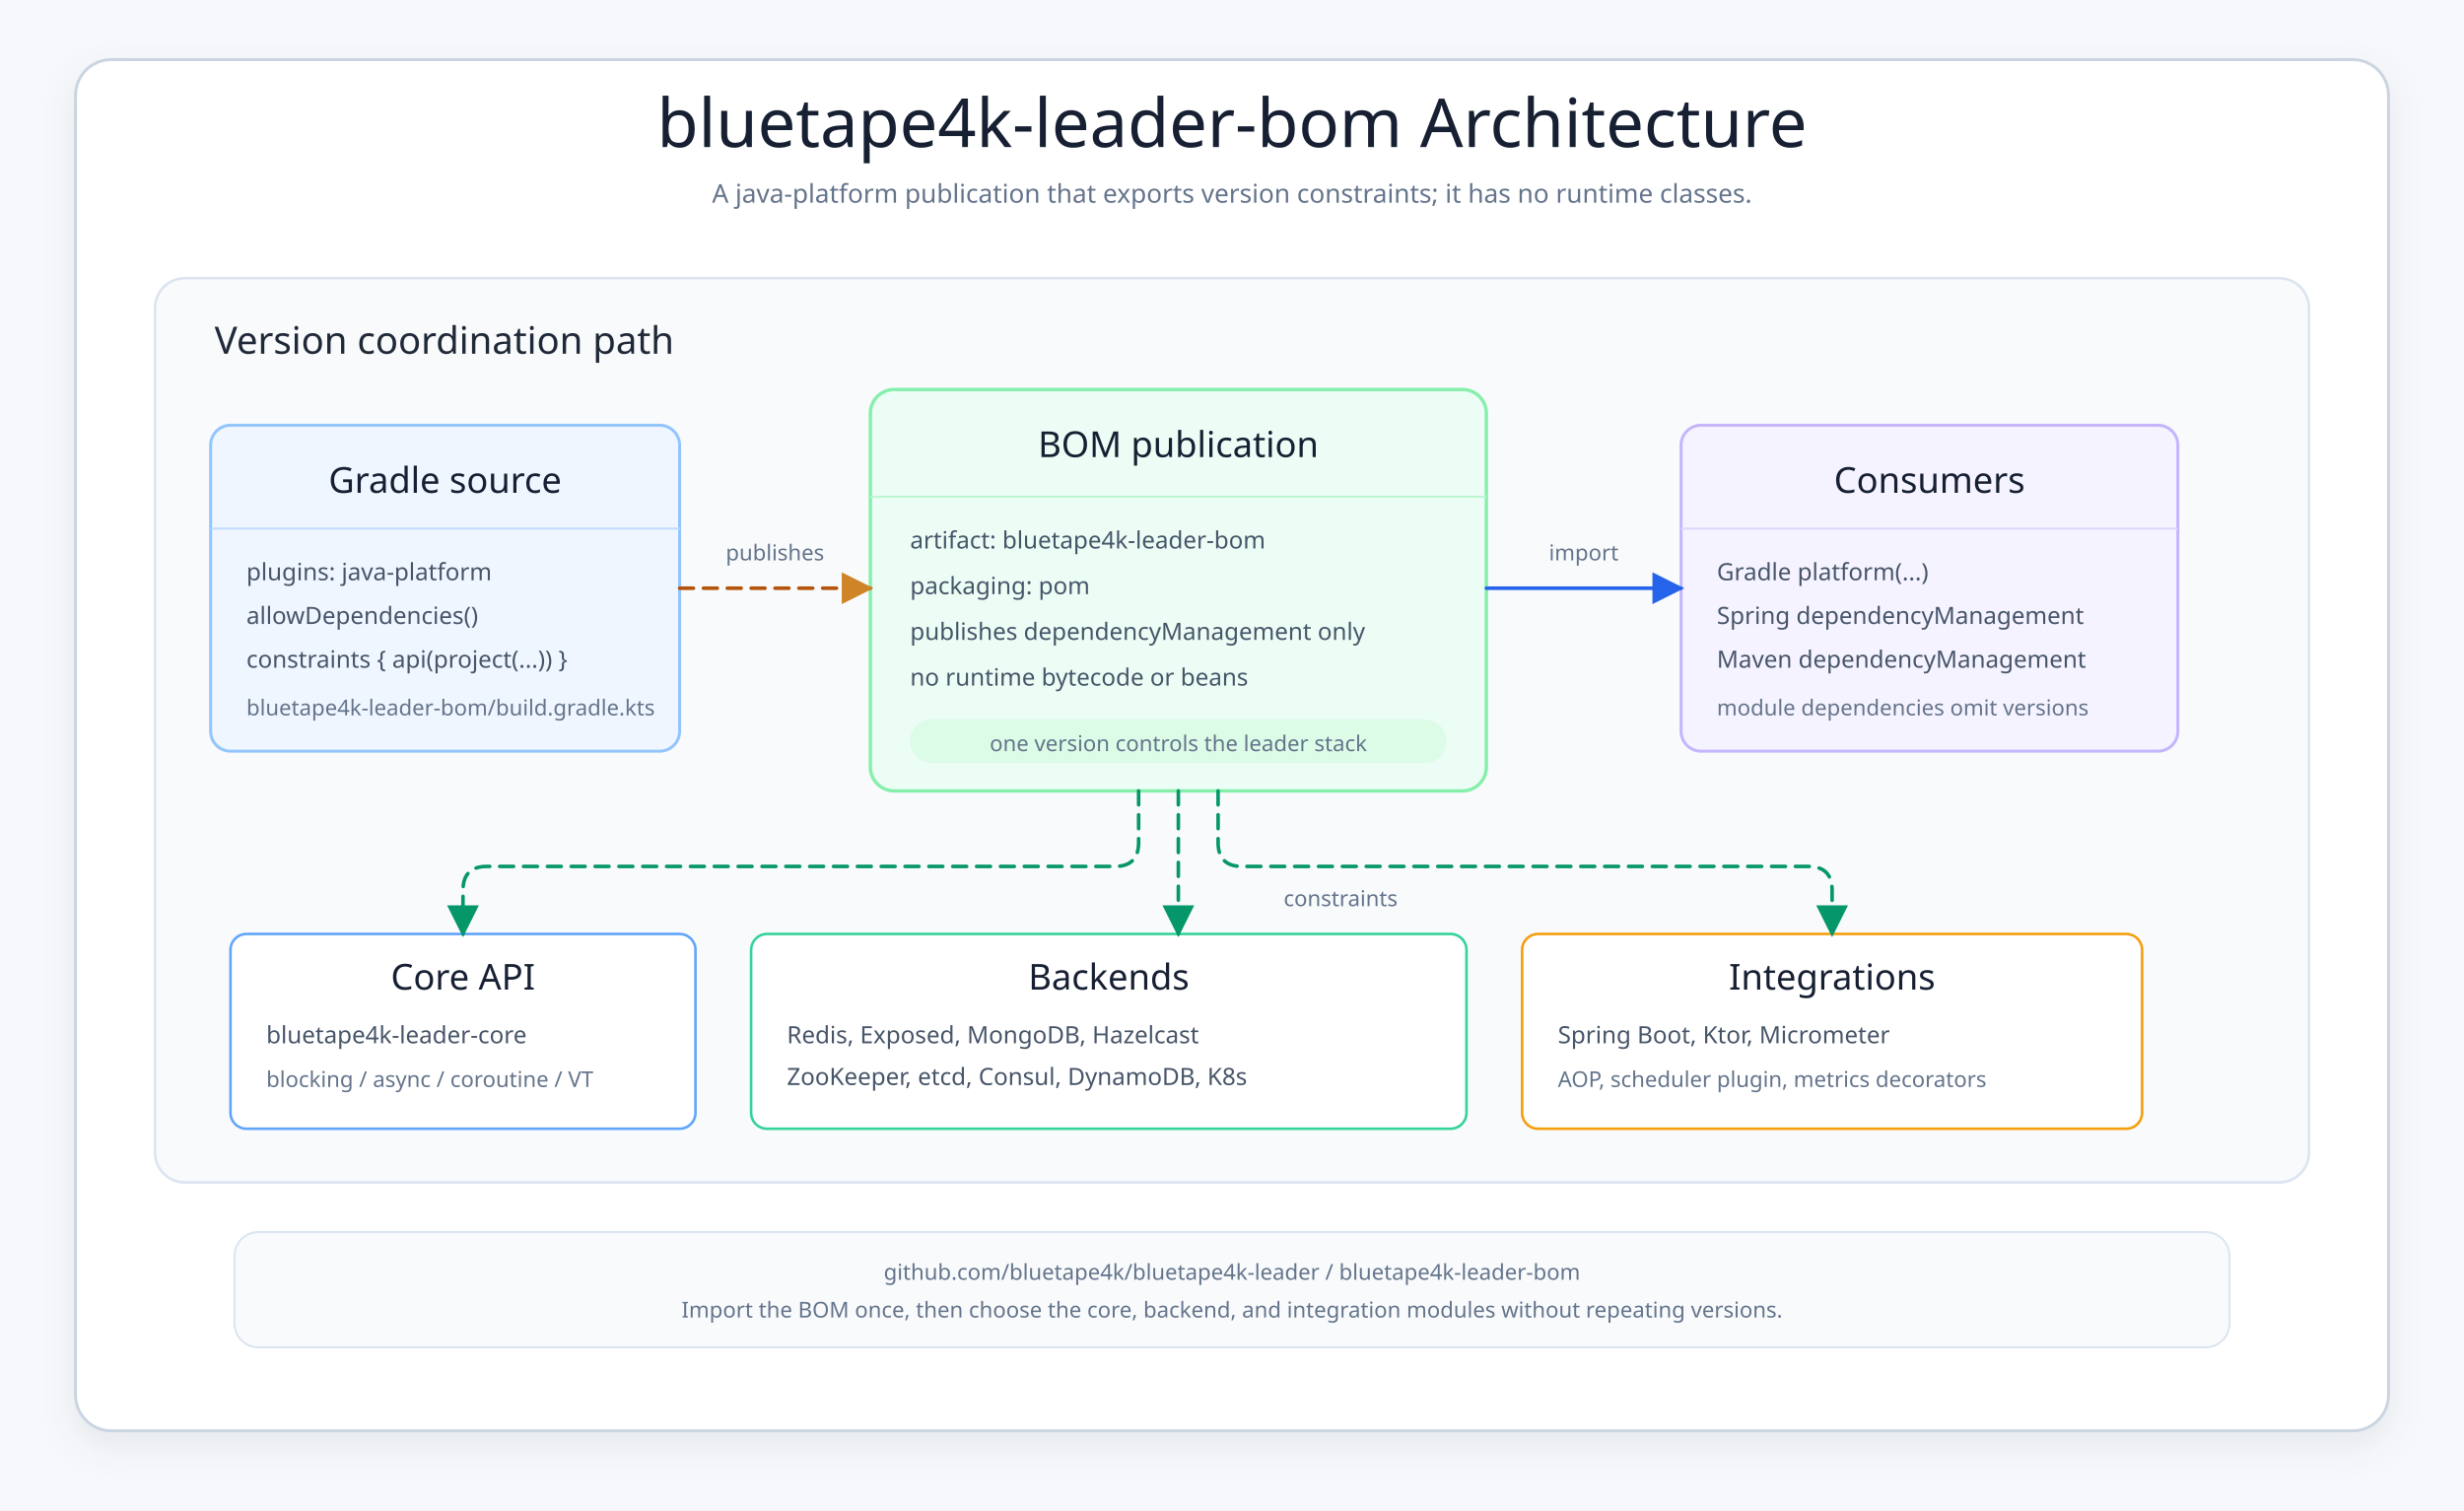
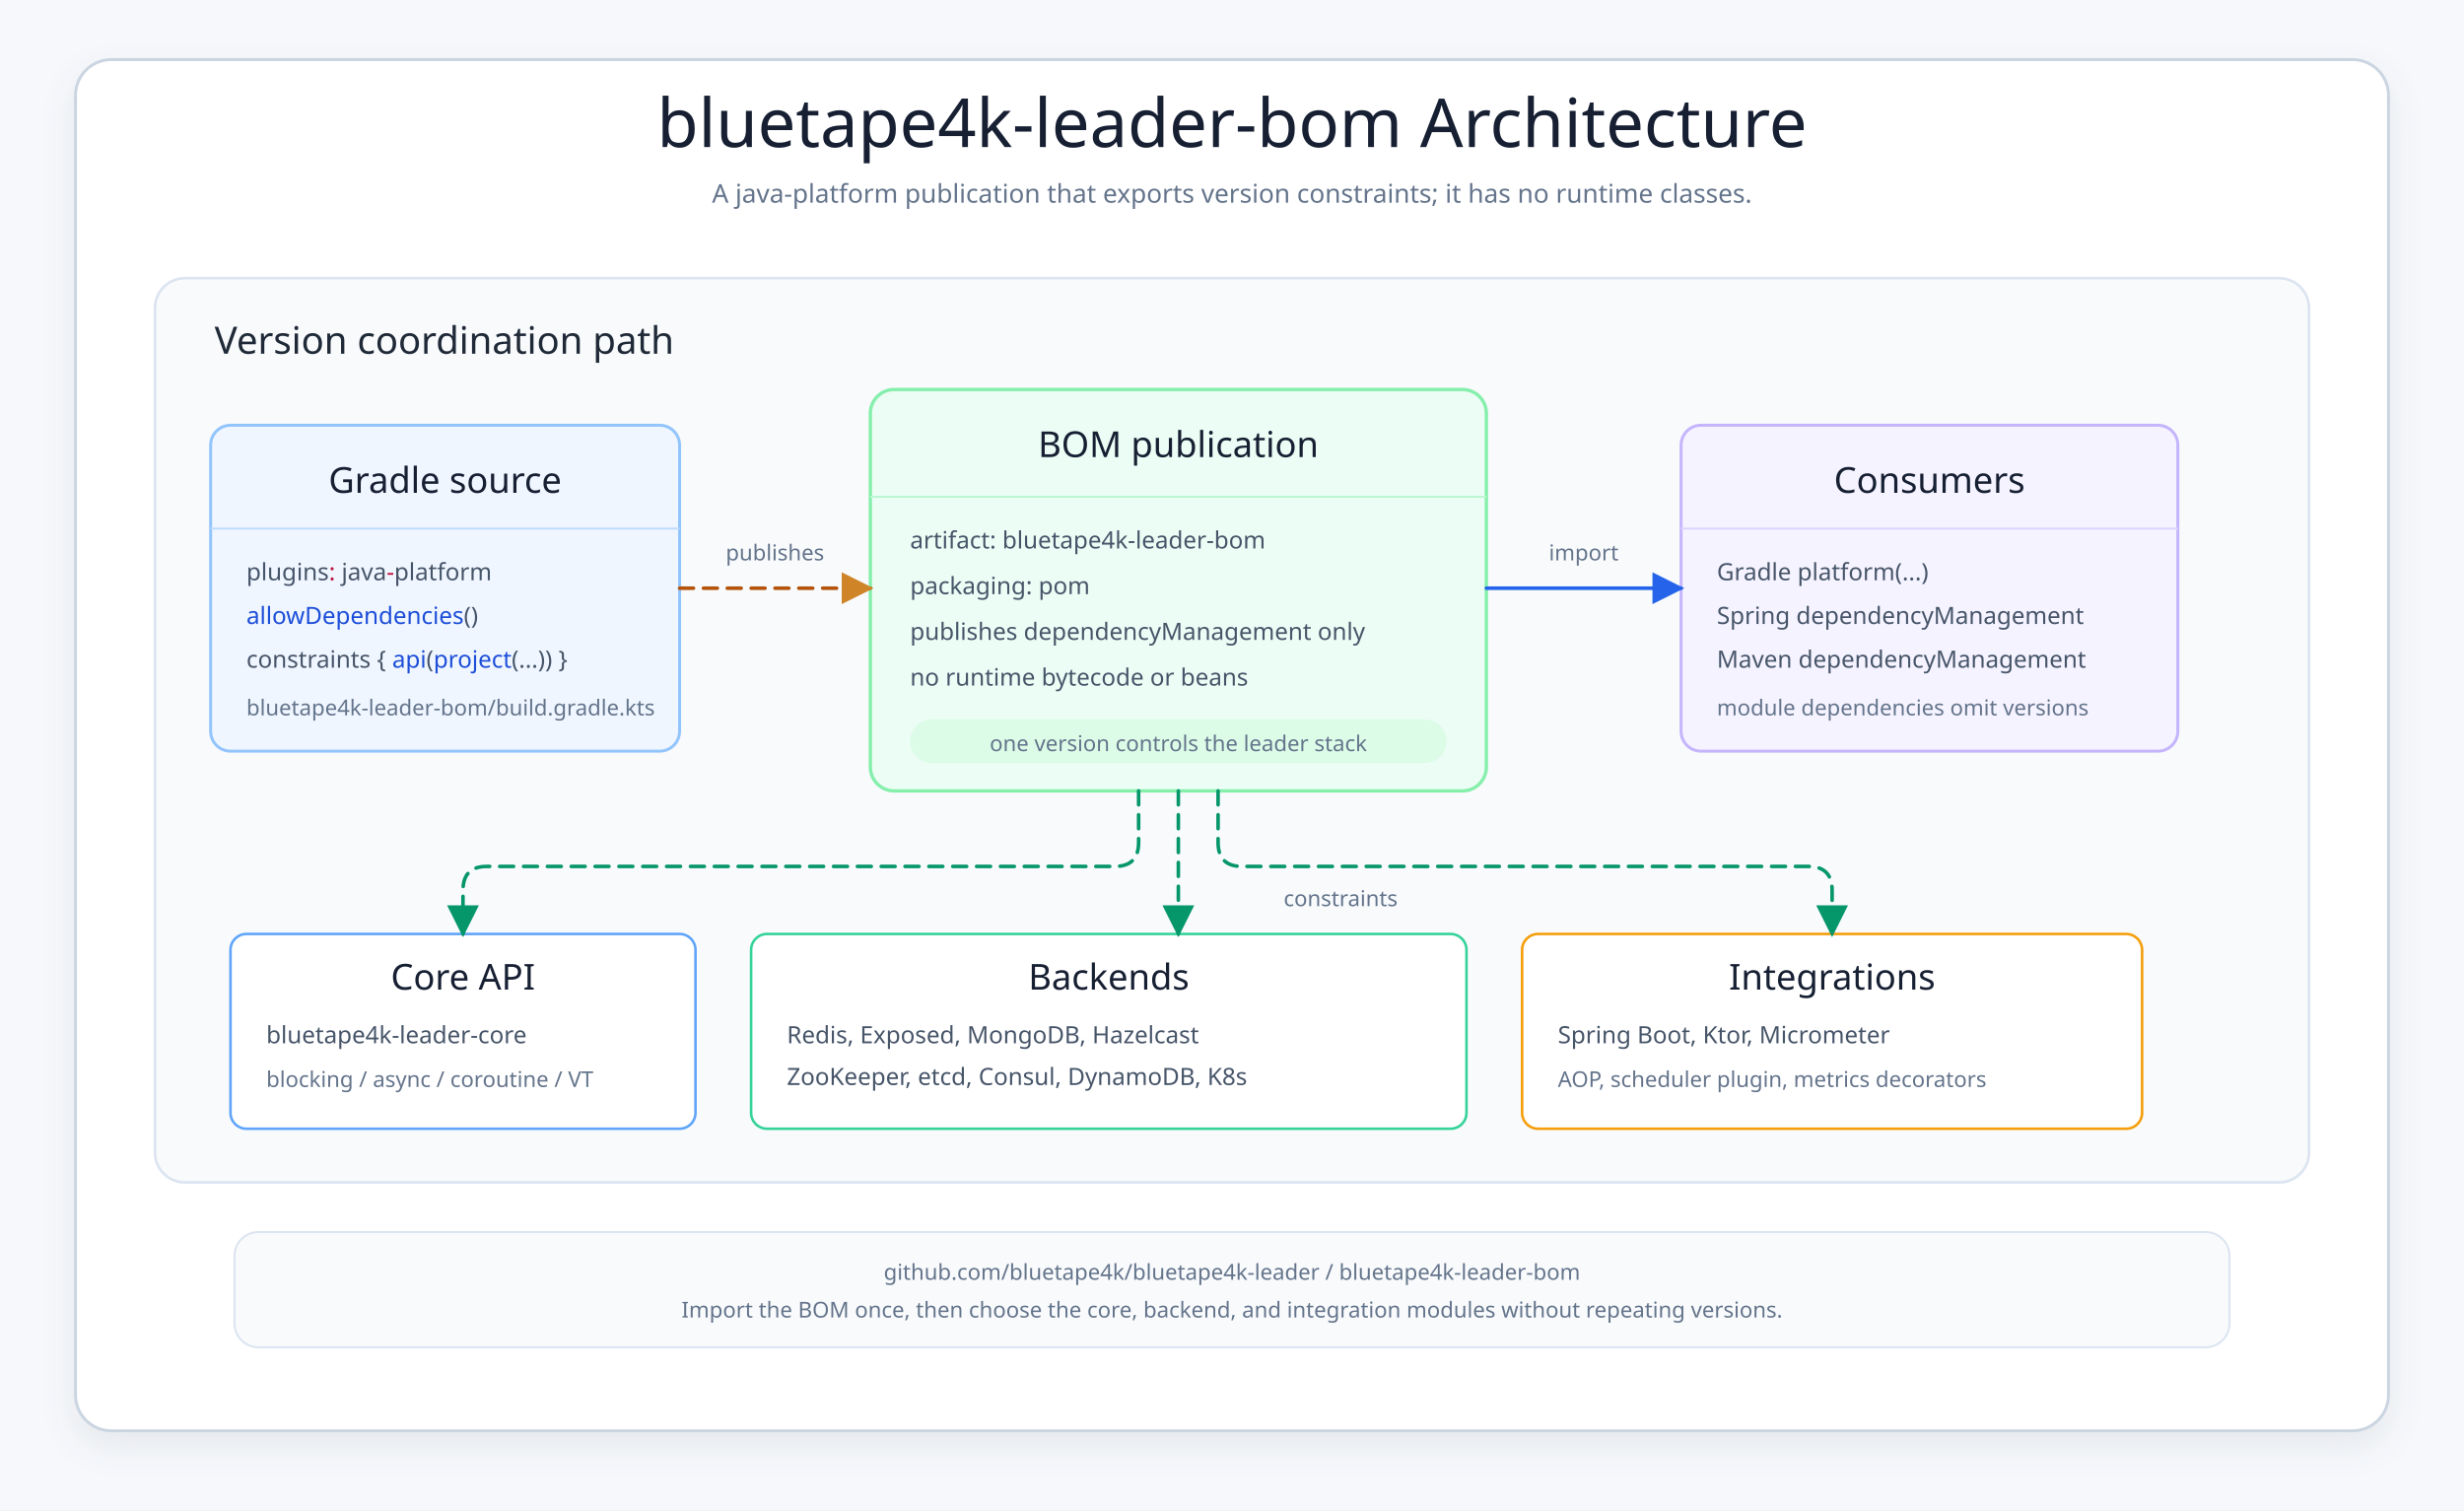
<svg xmlns="http://www.w3.org/2000/svg" width="1240" height="760" viewBox="0 0 1240 760" role="img" aria-labelledby="title desc">
  <defs>
    <filter id="shadow" x="-12%" y="-16%" width="124%" height="140%">
      <feDropShadow dx="0" dy="7" stdDeviation="8" flood-color="#64748b" flood-opacity="0.12" />
    </filter>
    <marker id="arrowBlue" viewBox="0 0 10 10" markerWidth="16" markerHeight="16" refX="9" refY="5" orient="auto" markerUnits="userSpaceOnUse">
      <path d="M 0 0 L 10 5 L 0 10 Z" fill="#2563eb" stroke="#2563eb" stroke-width="0" stroke-dasharray="none" style="stroke-dasharray:none!important" />
    </marker>
    <marker id="arrowGreen" viewBox="0 0 10 10" markerWidth="16" markerHeight="16" refX="9" refY="5" orient="auto" markerUnits="userSpaceOnUse">
      <path d="M 0 0 L 10 5 L 0 10 Z" fill="#059669" stroke="#059669" stroke-width="0" stroke-dasharray="none" style="stroke-dasharray:none!important" />
    </marker>
    <marker id="arrowAmber" viewBox="0 0 10 10" markerWidth="16" markerHeight="16" refX="9" refY="5" orient="auto" markerUnits="userSpaceOnUse">
      <path d="M 0 0 L 10 5 L 0 10 Z" fill="#cf8428" stroke="#cf8428" stroke-width="0" stroke-dasharray="none" style="stroke-dasharray:none!important" />
    </marker>
  </defs>
  <style>
    text { font-family: "Comic Mono"; fill: #263244; letter-spacing: 0; }
    .title { font-family: "Architects Daughter"; font-size: 34px; fill: #172033; }
    .subtitle { font-size: 13px; fill: #64748b; }
    .section { font-family: "Architects Daughter"; font-size: 19px; fill: #1f2937; }
    .card-title { font-family: "Architects Daughter"; font-size: 18px; fill: #172033; }
    .mono { font-size: 12px; fill: #475569; }
    .small { font-size: 11px; fill: #64748b; }
    .footer { font-size: 11px; fill: #64748b; }
    .frame { fill: #ffffff; stroke: #cbd5e1; stroke-width: 1.5; filter: url(#shadow); }
    .band { fill: #f8fafc; stroke: #dbe4f0; stroke-width: 1.3; }
    .source { fill: #eff6ff; stroke: #93c5fd; stroke-width: 1.5; }
    .bom { fill: #ecfdf5; stroke: #86efac; stroke-width: 1.7; }
    .publish { fill: #fff7ed; stroke: #fdba74; stroke-width: 1.5; }
    .consumer { fill: #f5f3ff; stroke: #c4b5fd; stroke-width: 1.5; }
    .module { fill: #ffffff; stroke-width: 1.3; }
    .core { stroke: #60a5fa; }
    .backend { stroke: #34d399; }
    .integration { stroke: #f59e0b; }
    .arrow { fill: none; stroke-width: 1.8; stroke-linecap: round; stroke-linejoin: round; }
    .import { stroke: #2563eb; marker-end: url(#arrowBlue); }
    .constraint { stroke: #059669; stroke-dasharray: 7 5; marker-end: url(#arrowGreen); }
    .publishLine { stroke: #b45309; stroke-dasharray: 7 5; marker-end: url(#arrowAmber); }
-   </style>
+ 
+     .syntax-keyword{fill:#7E22CE}.syntax-type{fill:#0F766E}.syntax-function{fill:#1D4ED8}.syntax-string{fill:#B45309}.syntax-number{fill:#C2410C}.syntax-comment{fill:#64748B}.syntax-operator{fill:#BE123C}</style>
  <rect width="1240" height="760" fill="#f6f8fb" />
  <rect class="frame" x="38" y="30" width="1164" height="690" rx="18" />
  <text class="title" x="620" y="74" text-anchor="middle">bluetape4k-leader-bom Architecture</text>
  <text class="subtitle" x="620" y="102" text-anchor="middle">A java-platform publication that exports version constraints; it has no runtime classes.</text>
  <rect class="band" x="78" y="140" width="1084" height="455" rx="15" />
  <text class="section" x="108" y="178">Version coordination path</text>
  <g transform="translate(106 214)">
    <rect class="source" width="236" height="164" rx="10" />
    <text class="card-title" x="118" y="34" text-anchor="middle">Gradle source</text>
    <line x1="0" y1="52" x2="236" y2="52" stroke="#bfdbfe" />
-     <text class="mono" x="18" y="78">plugins: java-platform</text>
-     <text class="mono" x="18" y="100">allowDependencies()</text>
-     <text class="mono" x="18" y="122">constraints { api(project(...)) }</text>
+     <text class="mono" data-code-snippet="gradle-kotlin" x="18" y="78">plugins<tspan class="syntax-operator">:</tspan> java<tspan class="syntax-operator">-</tspan>platform</text>
+     <text class="mono" data-code-snippet="gradle-kotlin" x="18" y="100">
+       <tspan class="syntax-function">allowDependencies</tspan>()</text>
+     <text class="mono" data-code-snippet="gradle-kotlin" x="18" y="122">constraints { <tspan class="syntax-function">api</tspan>(<tspan class="syntax-function">project</tspan>(...)) }</text>
    <text class="small" x="18" y="146">bluetape4k-leader-bom/build.gradle.kts</text>
  </g>
  <g transform="translate(438 196)">
    <rect class="bom" width="310" height="202" rx="12" />
    <text class="card-title" x="155" y="34" text-anchor="middle">BOM publication</text>
    <line x1="0" y1="54" x2="310" y2="54" stroke="#bbf7d0" />
    <text class="mono" x="20" y="80">artifact: bluetape4k-leader-bom</text>
    <text class="mono" x="20" y="103">packaging: pom</text>
    <text class="mono" x="20" y="126">publishes dependencyManagement only</text>
    <text class="mono" x="20" y="149">no runtime bytecode or beans</text>
    <rect x="20" y="166" width="270" height="22" rx="11" fill="#dcfce7" />
    <text class="small" x="155" y="182" text-anchor="middle">one version controls the leader stack</text>
  </g>
  <g transform="translate(846 214)">
    <rect class="consumer" width="250" height="164" rx="10" />
    <text class="card-title" x="125" y="34" text-anchor="middle">Consumers</text>
    <line x1="0" y1="52" x2="250" y2="52" stroke="#ddd6fe" />
    <text class="mono" x="18" y="78">Gradle platform(...)</text>
    <text class="mono" x="18" y="100">Spring dependencyManagement</text>
    <text class="mono" x="18" y="122">Maven dependencyManagement</text>
    <text class="small" x="18" y="146">module dependencies omit versions</text>
  </g>
  <path class="arrow publishLine" d="M 342 296 L 438 296" />
  <text class="small" x="390" y="282" text-anchor="middle" fill="#b45309">publishes</text>
  <path class="arrow import" d="M 748 296 L 846 296" />
  <text class="small" x="797" y="282" text-anchor="middle" fill="#2563eb">import</text>
  <g transform="translate(116 470)">
    <rect class="module core" width="234" height="98" rx="8" />
    <text class="card-title" x="117" y="28" text-anchor="middle">Core API</text>
    <text class="mono" x="18" y="55">bluetape4k-leader-core</text>
    <text class="small" x="18" y="77">blocking / async / coroutine / VT</text>
  </g>
  <g transform="translate(378 470)">
    <rect class="module backend" width="360" height="98" rx="8" />
    <text class="card-title" x="180" y="28" text-anchor="middle">Backends</text>
    <text class="mono" x="18" y="55">Redis, Exposed, MongoDB, Hazelcast</text>
    <text class="mono" x="18" y="76">ZooKeeper, etcd, Consul, DynamoDB, K8s</text>
  </g>
  <g transform="translate(766 470)">
    <rect class="module integration" width="312" height="98" rx="8" />
    <text class="card-title" x="156" y="28" text-anchor="middle">Integrations</text>
    <text class="mono" x="18" y="55">Spring Boot, Ktor, Micrometer</text>
    <text class="small" x="18" y="77">AOP, scheduler plugin, metrics decorators</text>
  </g>
  <path class="arrow constraint" d="M 573 398 L 573 424 Q 573 436 561 436 L 245 436 Q 233 436 233 448 L 233 470" />
  <path class="arrow constraint" d="M 593 398 L 593 470" />
  <path class="arrow constraint" d="M 613 398 L 613 424 Q 613 436 625 436 L 910 436 Q 922 436 922 448 L 922 470" />
  <text class="small" x="646" y="456" fill="#059669">constraints</text>
  <g transform="translate(118 620)">
    <rect fill="#f8fafc" stroke="#dbe4f0" width="1004" height="58" rx="12" />
    <text class="footer" x="502" y="24" text-anchor="middle">github.com/bluetape4k/bluetape4k-leader / bluetape4k-leader-bom</text>
    <text class="footer" x="502" y="43" text-anchor="middle">Import the BOM once, then choose the core, backend, and integration modules without repeating versions.</text>
  </g>
</svg>
